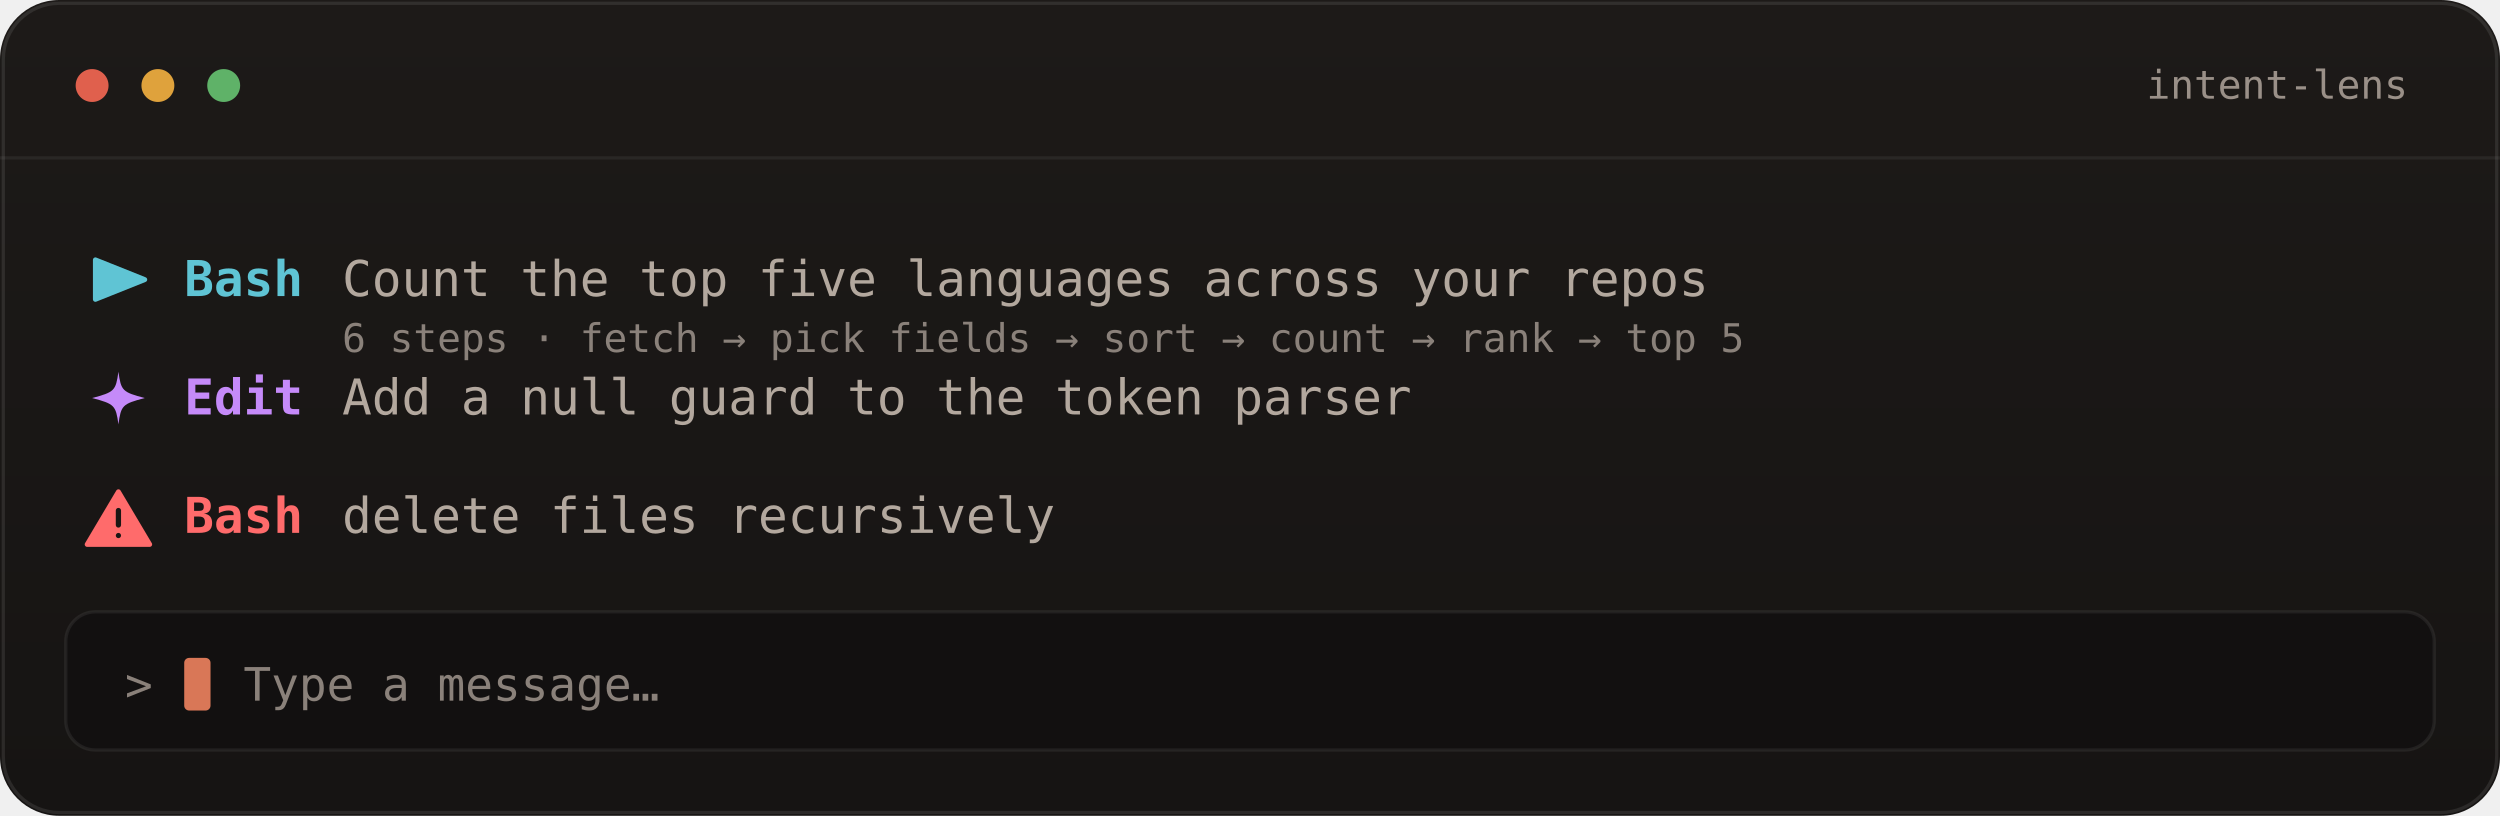
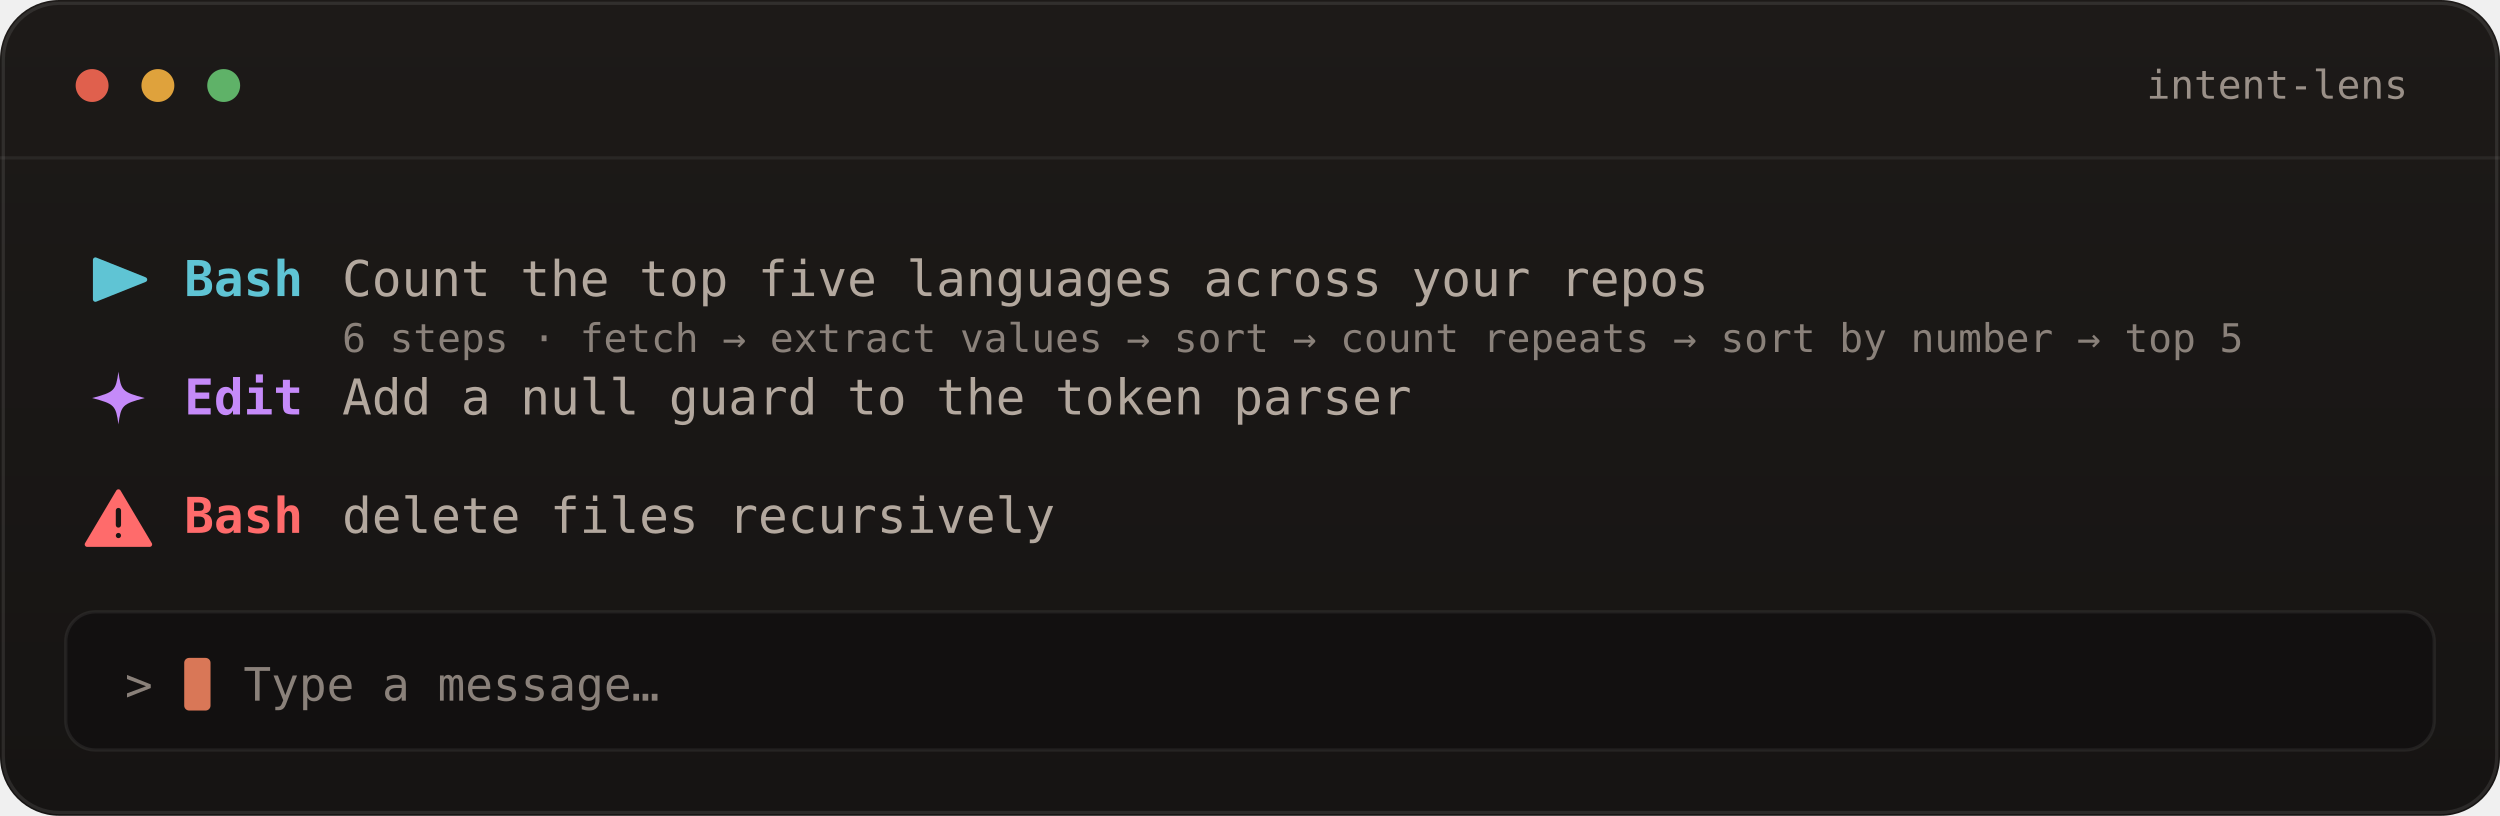
<svg xmlns="http://www.w3.org/2000/svg" viewBox="0 0 760 248" width="760" height="248" role="img" aria-labelledby="title desc">
  <defs>
    <linearGradient id="card" x1="0" y1="0" x2="0" y2="1">
      <stop offset="0" stop-color="#1D1A18" />
      <stop offset="1" stop-color="#161413" />
    </linearGradient>
    <clipPath id="round">
      <rect width="760" height="248" rx="18" />
    </clipPath>
  </defs>
  <g clip-path="url(#round)">
    <rect width="760" height="248" fill="url(#card)" />
    <rect x="1" y="1" width="758" height="246" rx="17" fill="none" stroke="#ffffff" stroke-opacity="0.09" />
    <circle cx="28" cy="26" r="5" fill="#E0604D" />
    <circle cx="48" cy="26" r="5" fill="#DFA23C" />
    <circle cx="68" cy="26" r="5" fill="#5FB268" />
    <text x="732" y="30" text-anchor="end" fill="#9A9088" font-size="12" font-family="ui-monospace, SFMono-Regular, Menlo, Consolas, monospace">intent-lens</text>
    <line x1="0" y1="48" x2="760" y2="48" stroke="#ffffff" stroke-opacity="0.06" />
    <path d="M29 79 L44 85 L29 91 Z" fill="#5FC4D4" stroke="#5FC4D4" stroke-width="1.5" stroke-linejoin="round" />
    <path d="M36 113 C 36.8 118.8 37.2 119.2 44 121 C 37.2 122.8 36.8 123.2 36 129              C 35.2 123.2 34.8 122.8 28 121 C 34.8 119.2 35.2 118.8 36 113 Z" fill="#C58AF9" />
    <path d="M36 149.5 L45.5 165.5 L26.5 165.5 Z" fill="#FF6B6B" stroke="#FF6B6B" stroke-width="1.5" stroke-linejoin="round" />
    <rect x="35.2" y="154.4" width="1.6" height="6" rx="0.8" fill="#1A1614" />
    <rect x="35.2" y="162" width="1.6" height="1.6" rx="0.8" fill="#1A1614" />
    <g font-family="ui-monospace, SFMono-Regular, Menlo, Consolas, monospace" font-size="15">
      <text x="56" y="90" fill="#5FC4D4" font-weight="600">Bash</text>
      <text x="104" y="90" fill="#B3A89E">Count the top five languages across your repos</text>
-       <text x="104" y="107" fill="#8A817A" font-size="12">6 steps · fetch → pick fields → sort → count → rank → top 5</text>
+       <text x="104" y="107" fill="#8A817A" font-size="12">6 steps · fetch → extract values → sort → count repeats → sort by number → top 5</text>
      <text x="56" y="126" fill="#C58AF9" font-weight="600">Edit</text>
      <text x="104" y="126" fill="#B3A89E">Add a null guard to the token parser</text>
      <text x="56" y="162" fill="#FF6B6B" font-weight="600">Bash</text>
      <text x="104" y="162" fill="#B3A89E">delete files recursively</text>
    </g>
    <rect x="20" y="186" width="720" height="42" rx="9" fill="#121010" stroke="#ffffff" stroke-opacity="0.07" />
    <text x="38" y="213" fill="#8A817A" font-size="14" font-family="ui-monospace, SFMono-Regular, Menlo, Consolas, monospace">&gt;</text>
    <rect x="56" y="200" width="8" height="16" rx="1.5" fill="#D97757" />
    <text x="74" y="213" fill="#8A817A" font-size="14" font-family="ui-monospace, SFMono-Regular, Menlo, Consolas, monospace">Type a message…</text>
  </g>
</svg>
